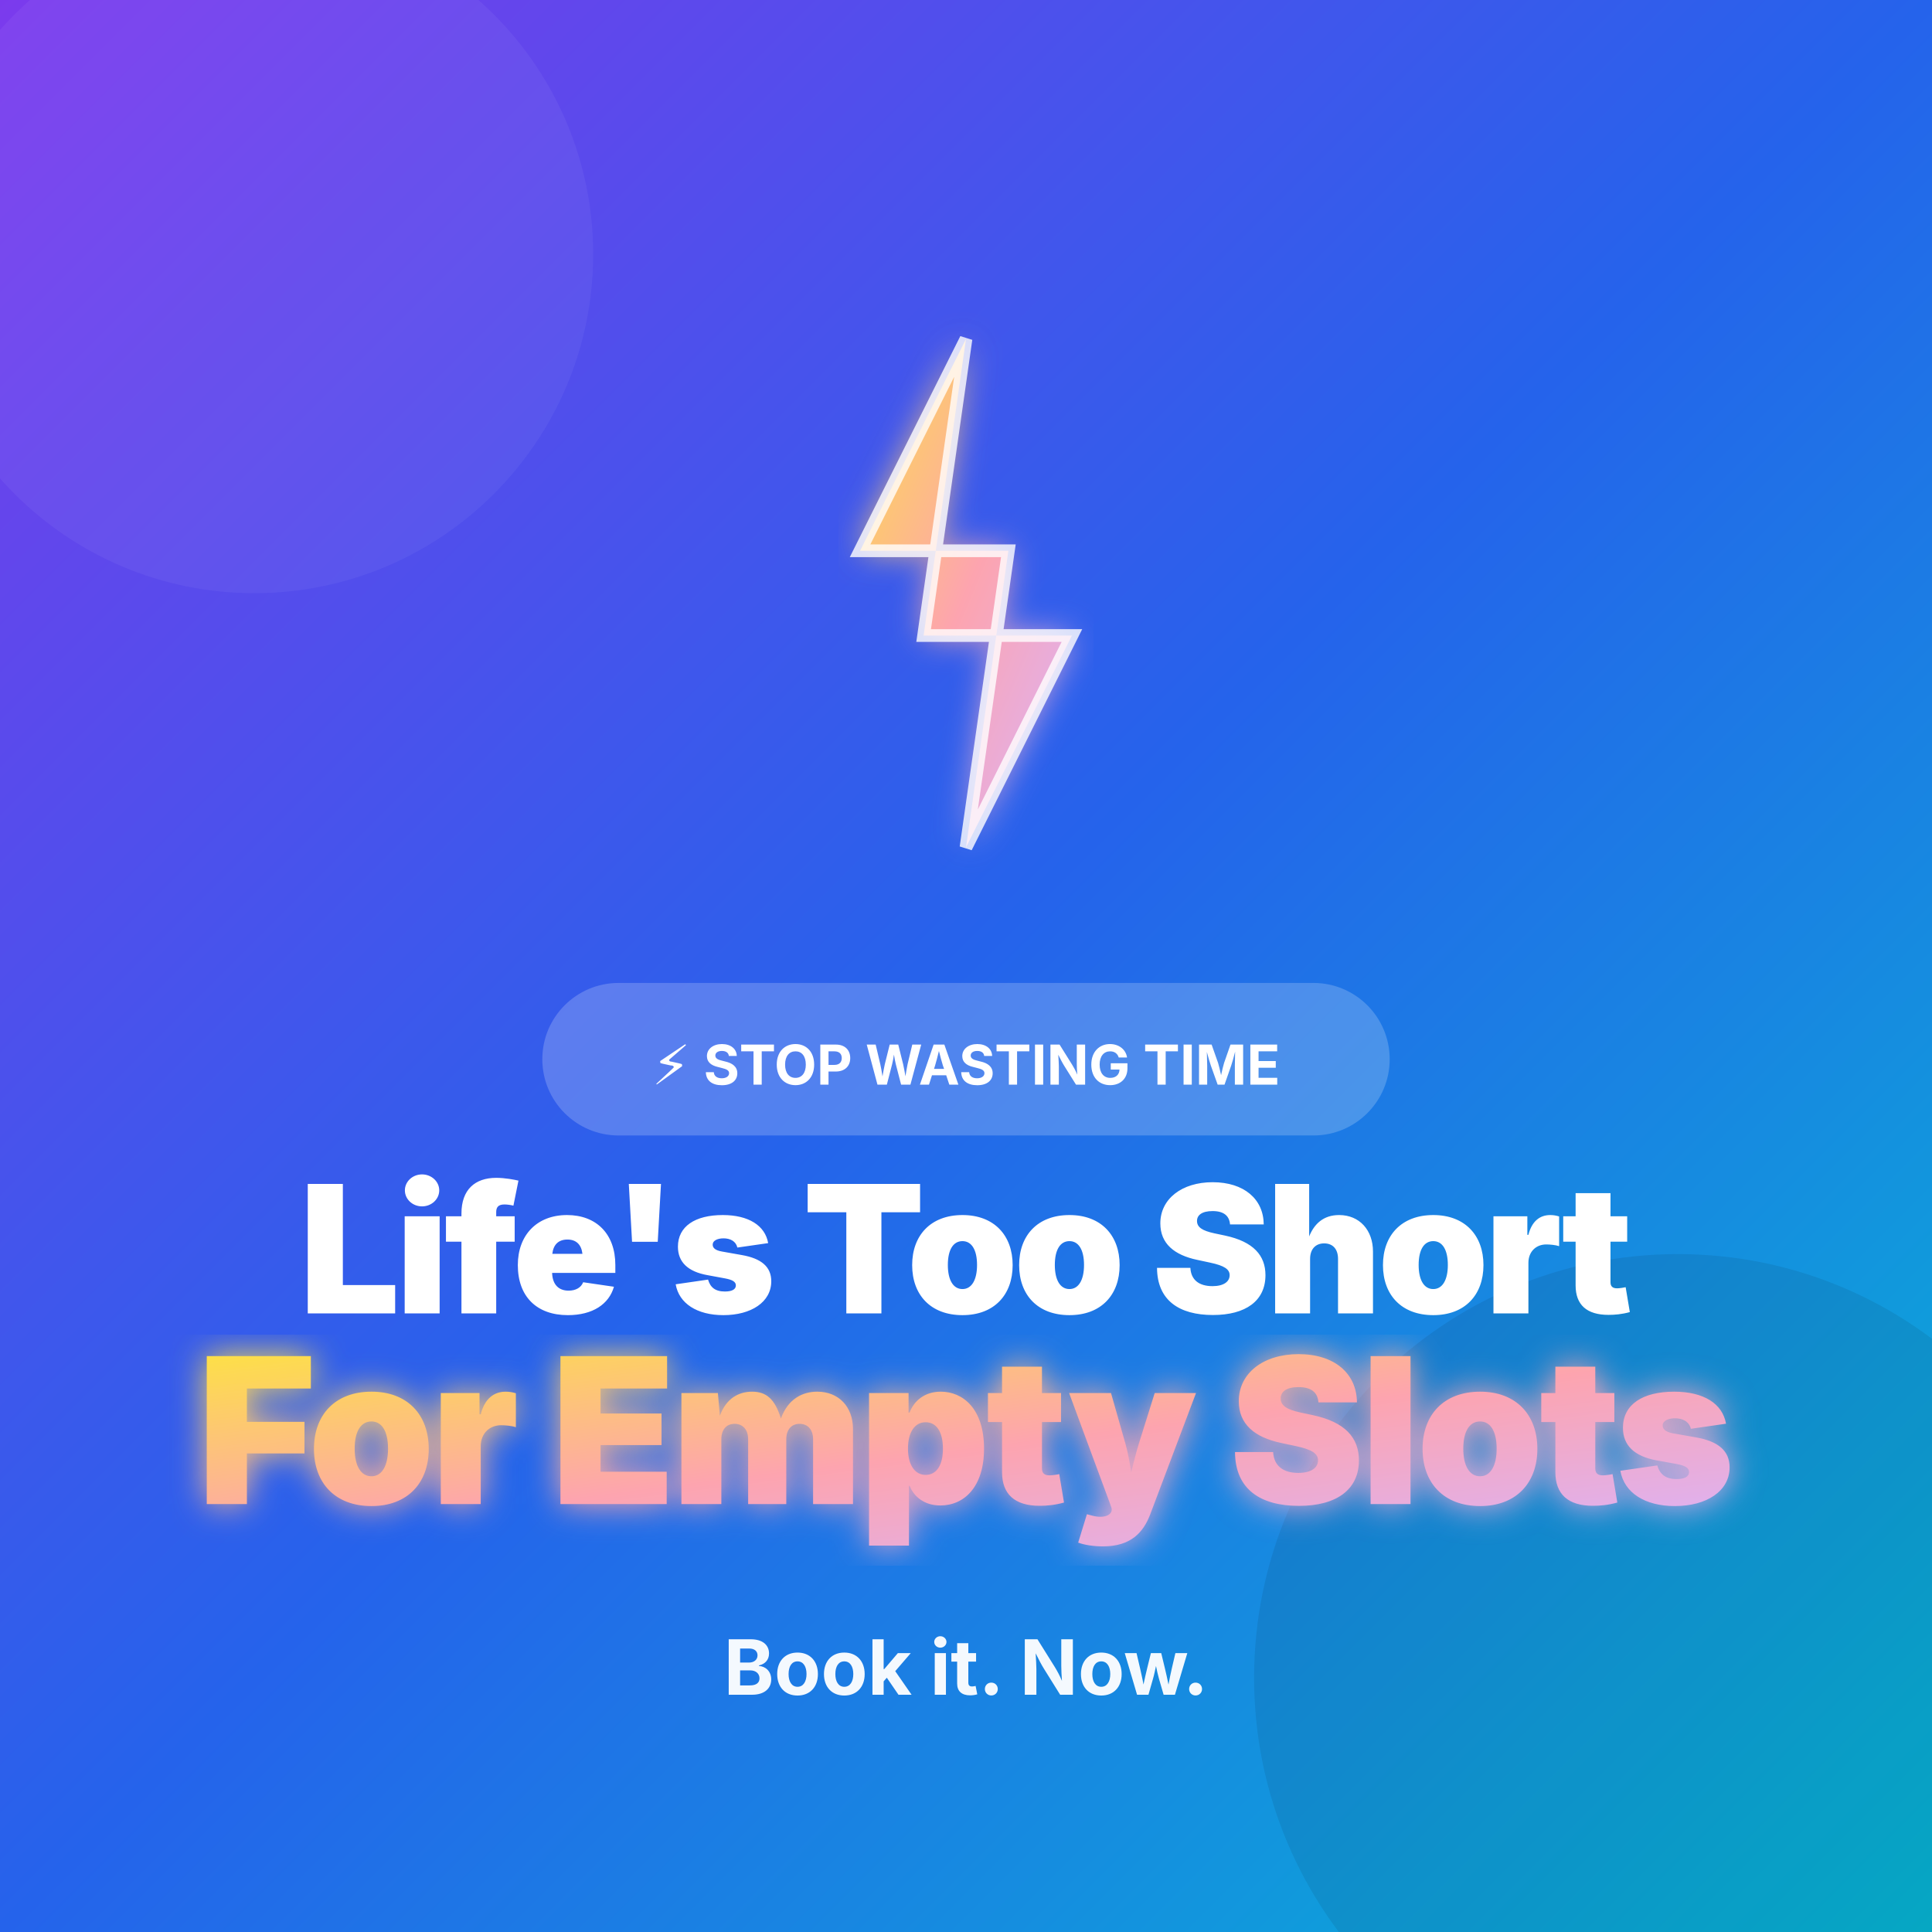
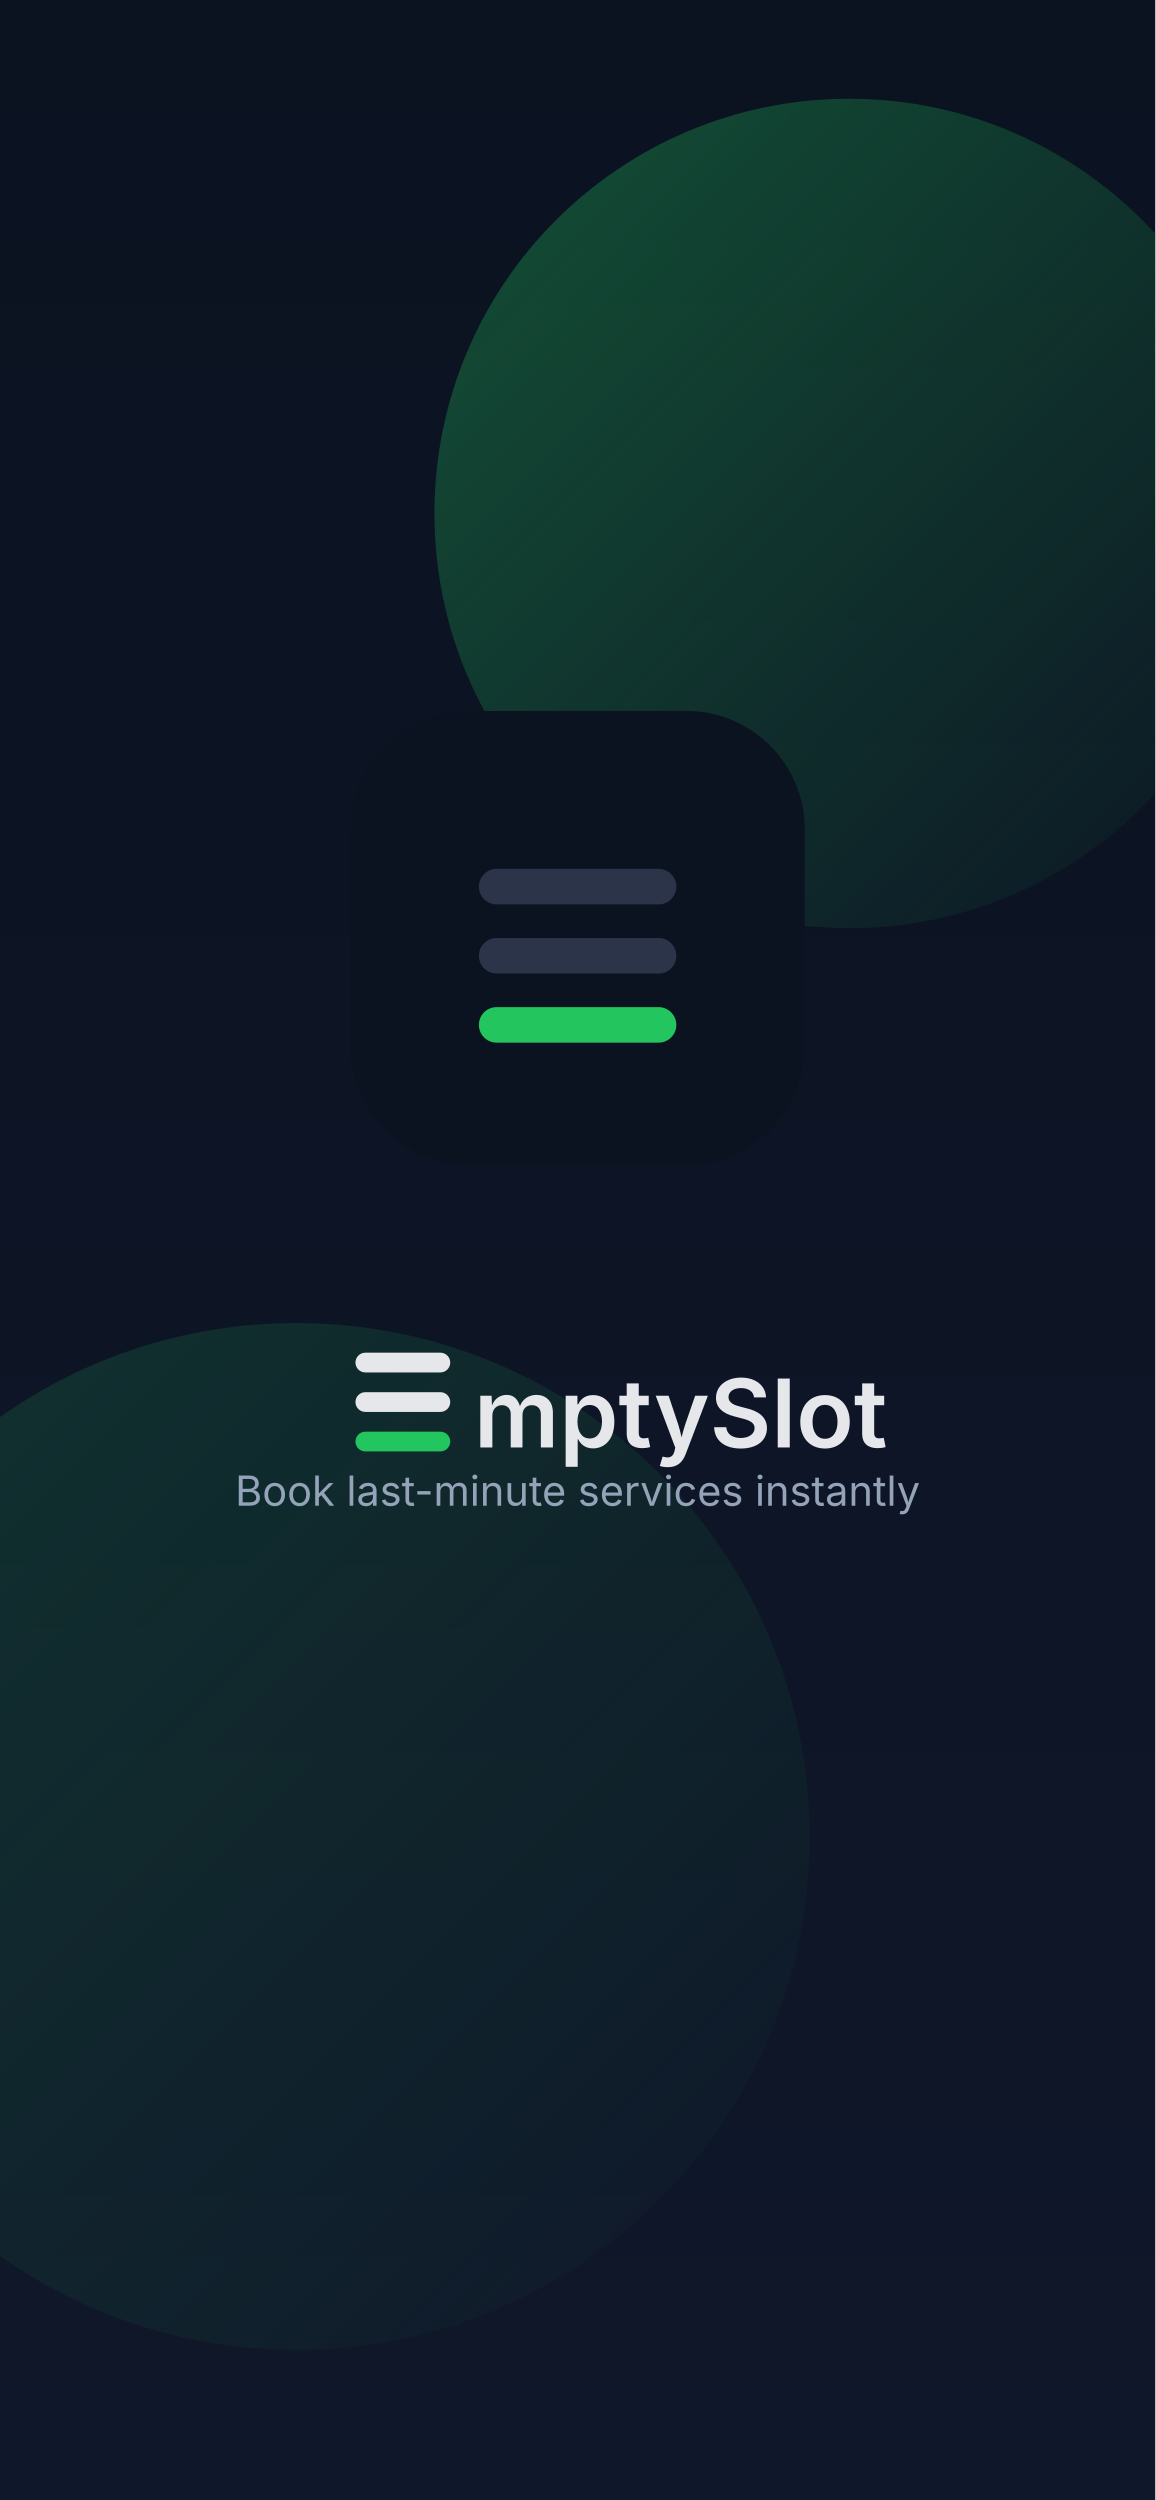
- <svg xmlns="http://www.w3.org/2000/svg" width="456" height="456" viewBox="0 0 456 456">
+ <svg xmlns="http://www.w3.org/2000/svg" width="1170" height="2532" viewBox="0 0 1170 2532" aria-label="EmptySlot MAUI Splash Screen">
  <defs>
-     <linearGradient id="bgGradient" x1="0%" y1="0%" x2="100%" y2="100%">
-       <stop offset="0%" style="stop-color:#7C3AED;stop-opacity:1" />
-       <stop offset="50%" style="stop-color:#2563EB;stop-opacity:1" />
-       <stop offset="100%" style="stop-color:#06B6D4;stop-opacity:1" />
+     <linearGradient id="bg" x1="0" y1="0" x2="0" y2="1">
+       <stop offset="0%" stop-color="#0B1220" />
+       <stop offset="100%" stop-color="#0F172A" />
    </linearGradient>
-     <linearGradient id="iconGradient" x1="0%" y1="0%" x2="100%" y2="100%">
-       <stop offset="0%" style="stop-color:#FDE047;stop-opacity:1" />
-       <stop offset="50%" style="stop-color:#FDA4AF;stop-opacity:1" />
-       <stop offset="100%" style="stop-color:#D8B4FE;stop-opacity:1" />
+     <linearGradient id="glow" x1="0" y1="0" x2="1" y2="1">
+       <stop offset="0%" stop-color="#22C55E" stop-opacity="0.35" />
+       <stop offset="100%" stop-color="#22C55E" stop-opacity="0" />
    </linearGradient>
-     <filter id="glow">
-       <feGaussianBlur stdDeviation="4" result="coloredBlur" />
-       <feMerge>
-         <feMergeNode in="coloredBlur" />
-         <feMergeNode in="SourceGraphic" />
-       </feMerge>
-     </filter>
  </defs>
-   <rect width="456" height="456" fill="url(#bgGradient)" />
-   <circle cx="60" cy="60" r="80" fill="#FFFFFF" opacity="0.05" />
-   <circle cx="396" cy="396" r="100" fill="#000000" opacity="0.08" />
-   <g transform="translate(228, 140)">
-     <path d="M 0,-60 L -25,-10 L 10,-10 L 0,60 L 25,10 L -10,10 Z" fill="url(#iconGradient)" stroke="none" filter="url(#glow)" />
-     <path d="M 0,-60 L -25,-10 L 10,-10 L 0,60 L 25,10 L -10,10 Z" fill="none" stroke="#FFFFFF" stroke-width="3" opacity="0.8" />
+   <rect width="1170" height="2532" fill="url(#bg)" />
+   <circle cx="860" cy="520" r="420" fill="url(#glow)" />
+   <circle cx="300" cy="1860" r="520" fill="url(#glow)" opacity="0.5" />
+   <g transform="translate(355,720)">
+     <rect width="460" height="460" rx="120" fill="#0B1220" />
+     <rect x="130" y="160" width="200" height="36" rx="18" fill="#2B3448" />
+     <rect x="130" y="230" width="200" height="36" rx="18" fill="#2B3448" />
+     <rect x="130" y="300" width="200" height="36" rx="18" fill="#22C55E" />
  </g>
-   <g transform="translate(228, 250)">
-     <rect x="-100" y="-18" width="200" height="36" rx="18" fill="#FFFFFF" opacity="0.2" />
-     <text x="0" y="6" text-anchor="middle" fill="#FFFFFF" font-family="system-ui, -apple-system, sans-serif" font-size="13" font-weight="700">
-       ⚡ STOP WASTING TIME
+   <g transform="translate(360,1370)">
+     <rect x="0" y="0" width="96" height="20" rx="10" fill="#E5E7EB" />
+     <rect x="0" y="40" width="96" height="20" rx="10" fill="#E5E7EB" />
+     <rect x="0" y="80" width="96" height="20" rx="10" fill="#22C55E" />
+     <text x="120" y="96" font-size="96" font-weight="600" font-family="Inter, SF Pro Display, Segoe UI, Roboto, Arial, sans-serif" fill="#E5E7EB">
+       mptySlot
    </text>
  </g>
-   <g transform="translate(228, 310)">
-     <text x="0" y="0" text-anchor="middle" fill="#FFFFFF" font-family="system-ui, -apple-system, sans-serif" font-size="42" font-weight="900" letter-spacing="-1">
-       Life's Too Short
-     </text>
-     <text x="0" y="45" text-anchor="middle" fill="url(#iconGradient)" font-family="system-ui, -apple-system, sans-serif" font-size="48" font-weight="900" letter-spacing="-1" filter="url(#glow)">
-       For Empty Slots
-     </text>
-   </g>
-   <text x="228" y="400" text-anchor="middle" fill="#FFFFFF" font-family="system-ui, -apple-system, sans-serif" font-size="18" font-weight="700" opacity="0.95">
-     Book it. Now.
+   <text x="585" y="1525" text-anchor="middle" font-size="42" fill="#94A3B8" font-family="Inter, SF Pro Text, Segoe UI, Roboto, Arial, sans-serif">
+     Book last-minute services instantly
  </text>
</svg>
